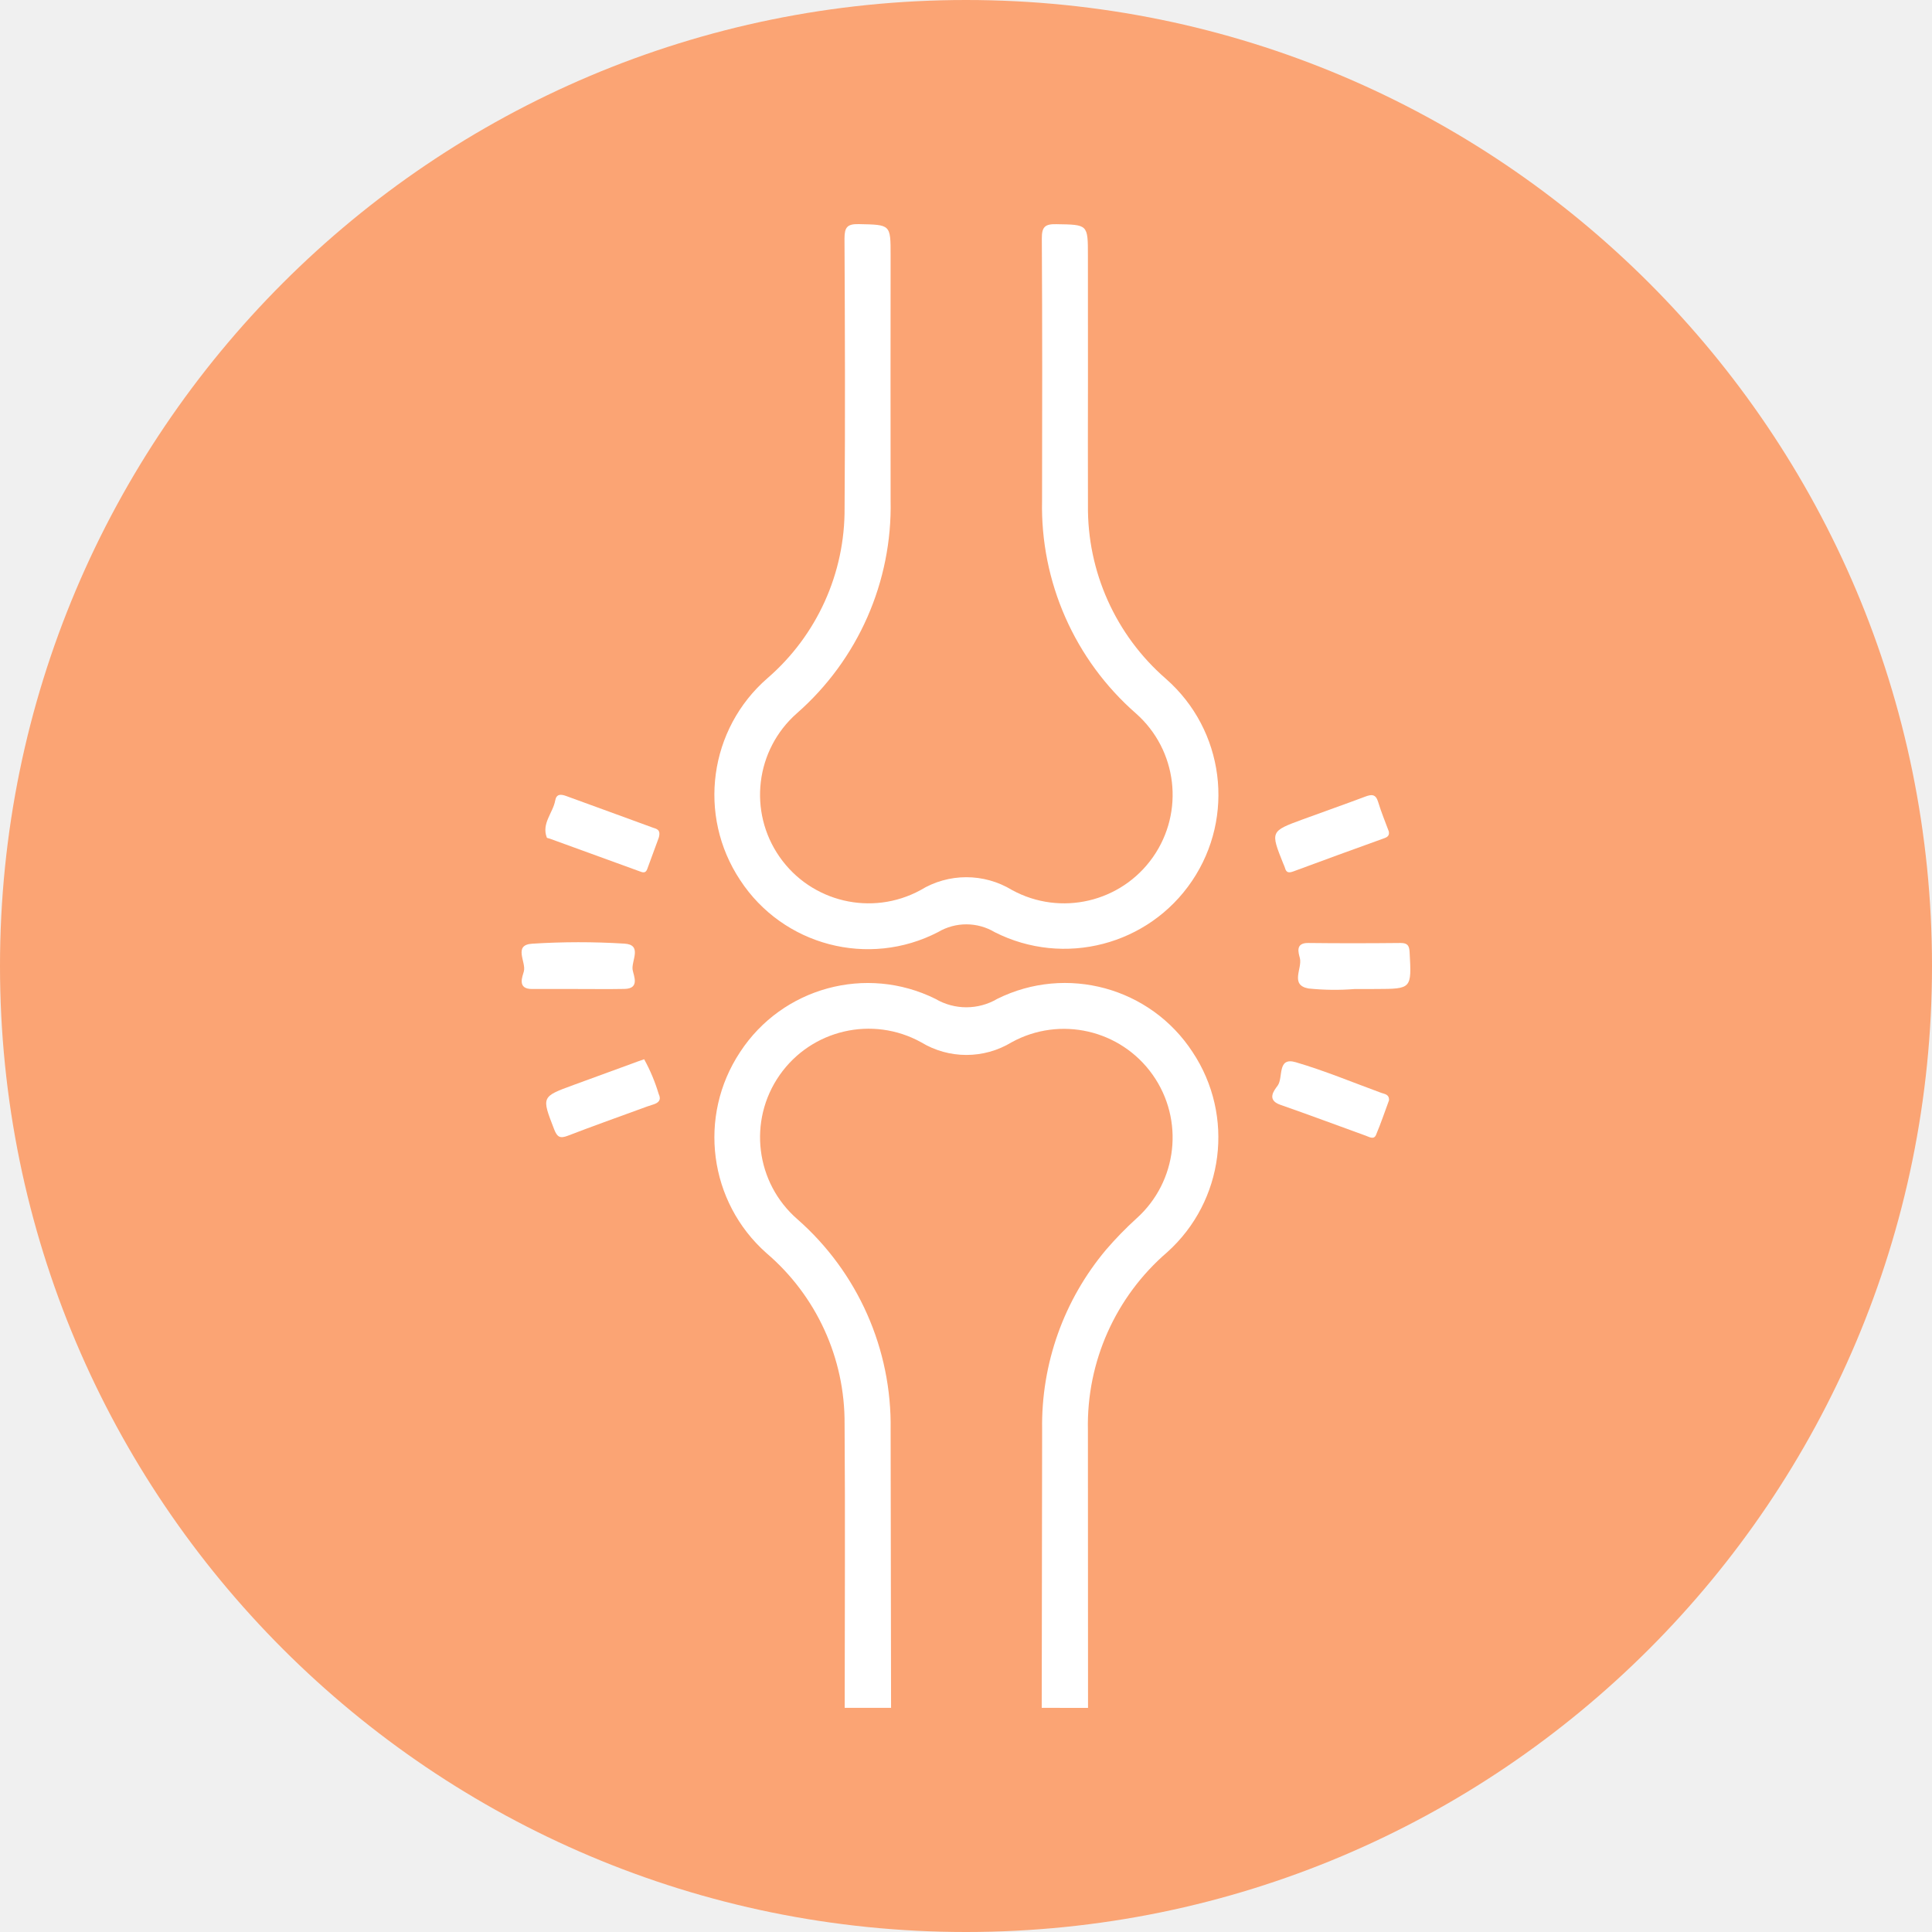
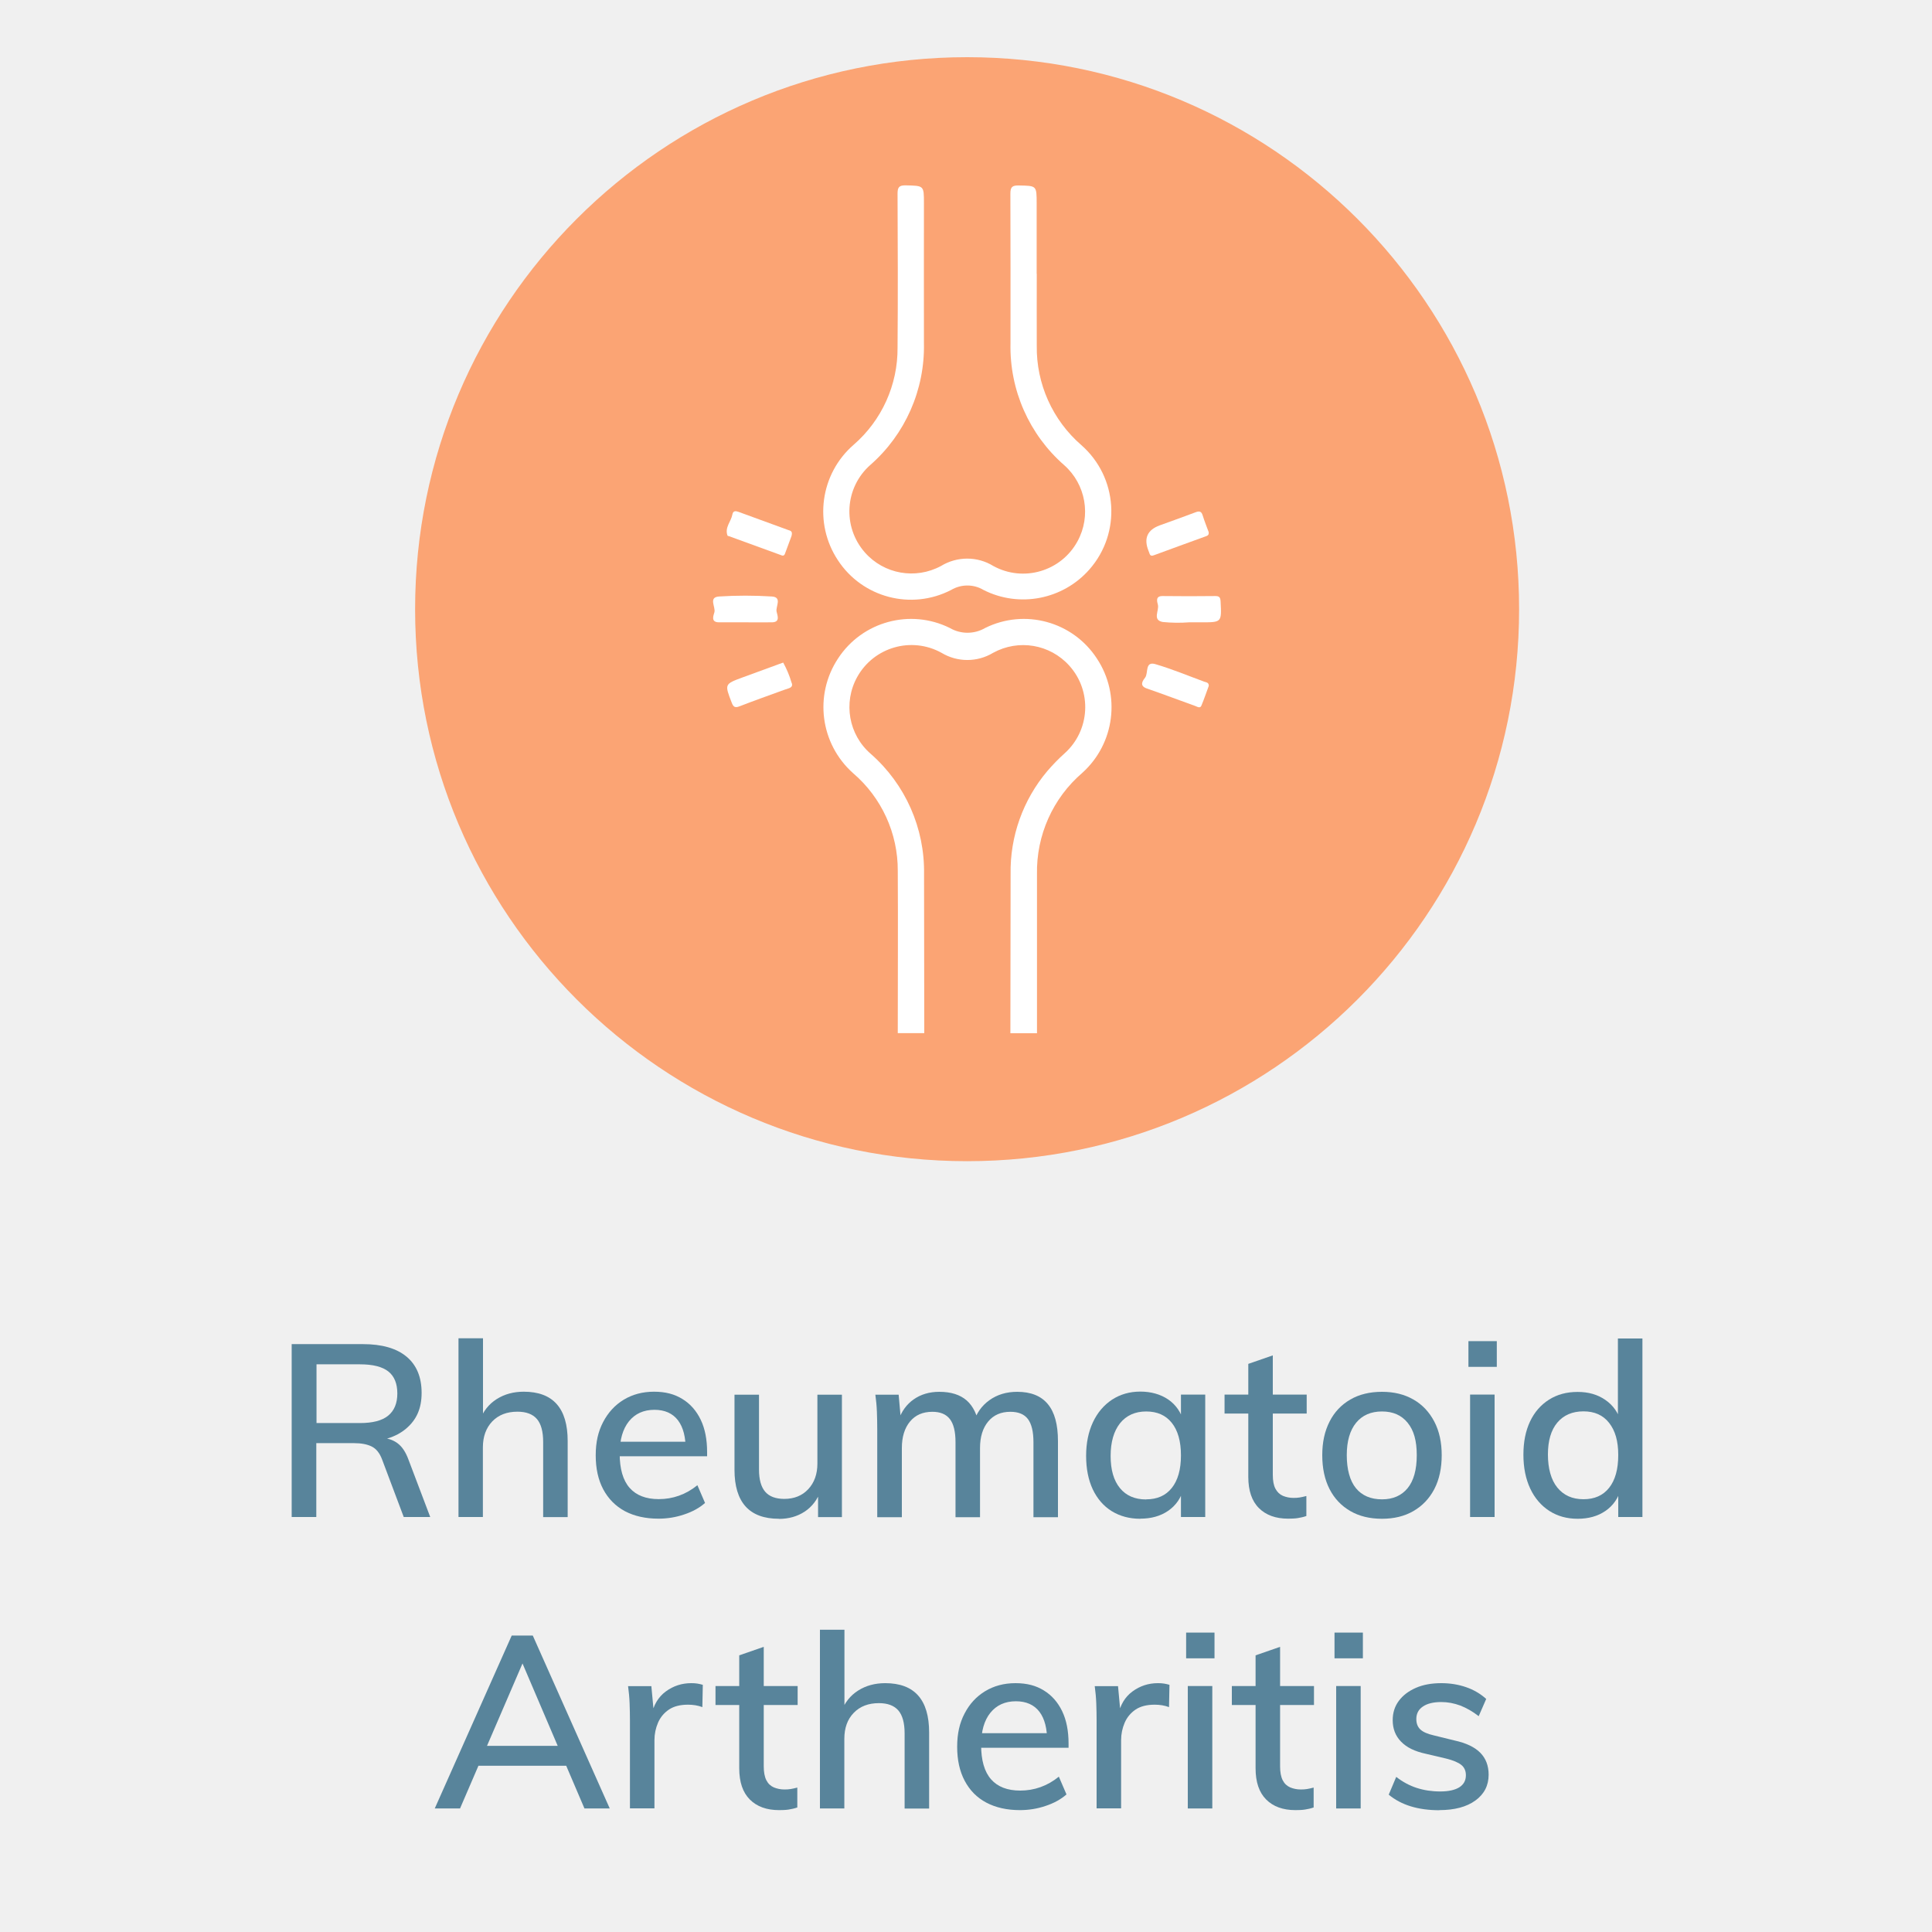
- <svg xmlns="http://www.w3.org/2000/svg" width="136" height="136" viewBox="0 0 136 136">
+ <svg xmlns="http://www.w3.org/2000/svg" id="Layer_2" data-name="Layer 2" viewBox="0 0 175 175">
  <defs>
    <style>
      .cls-1 {
+         fill: #fff;
+       }
+ 
+       .cls-2 {
        fill: #fba474;
      }

-       .cls-2 {
-         fill: #fff;
+       .cls-3 {
+         clip-path: url(#clippath);
+       }
+ 
+       .cls-4 {
+         fill: none;
+       }
+ 
+       .cls-5 {
+         fill: #58849b;
      }
    </style>
+     <clipPath id="clippath">
+       <rect class="cls-4" width="175" height="175" />
+     </clipPath>
  </defs>
-   <g id="Group_371" data-name="Group 371" transform="translate(-355.83 -350.319)">
-     <circle id="Ellipse_55" data-name="Ellipse 55" class="cls-1" cx="68" cy="68" r="68" transform="translate(355.83 350.319)" />
-     <g id="Group_370" data-name="Group 370" transform="translate(392.547 366.097)">
-       <path id="Path_297" data-name="Path 297" class="cls-2" d="M467.7,523.552q.015-9.789.028-19.579a19.193,19.193,0,0,1,4.512-12.683,24.833,24.833,0,0,1,2.131-2.189,7.65,7.65,0,0,0-8.791-12.4,6.133,6.133,0,0,1-6.368,0,7.642,7.642,0,0,0-8.705,12.461,19.3,19.3,0,0,1,6.556,14.812q.015,9.79.031,19.579h-3.264c0-6.658.043-13.317-.008-19.975a15.672,15.672,0,0,0-5.5-12.036,10.883,10.883,0,0,1-1.854-14.155,10.735,10.735,0,0,1,13.744-3.745,4.291,4.291,0,0,0,4.362,0,10.726,10.726,0,0,1,13.745,3.747,10.864,10.864,0,0,1-1.782,14.086,16.046,16.046,0,0,0-5.586,12.513q.009,9.783.008,19.567Z" transform="translate(-431.086 -419.109)" />
-       <path id="Path_298" data-name="Path 298" class="cls-2" d="M470.946,389.08c0,2.956-.014,5.913,0,8.869A15.939,15.939,0,0,0,476.44,410.2a10.848,10.848,0,0,1-12.051,17.833,3.9,3.9,0,0,0-3.992-.01,10.746,10.746,0,0,1-13.934-3.658,10.87,10.87,0,0,1,1.934-14.224,15.69,15.69,0,0,0,5.417-11.975c.048-6.32.025-12.642-.006-18.962,0-.788.187-1.034,1-1.017,2.25.048,2.247.007,2.246,2.214,0,5.743-.014,11.486,0,17.229a19.379,19.379,0,0,1-6.6,14.993,7.642,7.642,0,0,0,8.693,12.453,6.183,6.183,0,0,1,6.458-.01,7.641,7.641,0,0,0,8.719-12.434,19.348,19.348,0,0,1-6.609-14.988c.013-6.151.02-12.3-.016-18.452-.005-.821.237-1.018,1.024-1,2.22.038,2.22,0,2.22,2.223Q470.945,384.748,470.946,389.08Z" transform="translate(-431.078 -378.189)" />
-       <path id="Path_299" data-name="Path 299" class="cls-2" d="M424.571,470.767c-1.05,0-2.1-.005-3.15,0-1.072.006-.672-.879-.576-1.244.173-.659-.769-1.852.574-1.944a51.726,51.726,0,0,1,6.5-.006c1.29.075.481,1.214.581,1.839.067.418.535,1.33-.575,1.35S425.689,470.768,424.571,470.767Z" transform="translate(-420.685 -416.926)" />
-       <path id="Path_300" data-name="Path 300" class="cls-2" d="M521.2,470.811a17.815,17.815,0,0,1-3.245-.04c-1.321-.249-.414-1.414-.6-2.142-.1-.378-.331-1.071.584-1.06,2.168.026,4.337.022,6.505,0,.494,0,.611.183.637.651.14,2.579.153,2.578-2.356,2.588C522.221,470.813,521.713,470.811,521.2,470.811Z" transform="translate(-462.57 -416.967)" />
-       <path id="Path_301" data-name="Path 301" class="cls-2" d="M522.386,451.742c.061.34-.163.415-.4.5-2.1.76-4.206,1.518-6.3,2.3-.315.117-.518.125-.613-.243a2.454,2.454,0,0,0-.113-.283c-.916-2.287-.918-2.29,1.372-3.131,1.462-.537,2.934-1.051,4.392-1.6.46-.174.745-.178.91.379C521.847,450.371,522.136,451.061,522.386,451.742Z" transform="translate(-461.338 -408.986)" />
-       <path id="Path_302" data-name="Path 302" class="cls-2" d="M522.238,485.026c-.293.791-.573,1.627-.915,2.437-.149.353-.474.143-.712.057-2.008-.724-4.006-1.477-6.022-2.178-1-.348-.425-1.028-.19-1.35.413-.564-.054-2.034,1.269-1.649,2.045.6,4.022,1.424,6.027,2.159C521.935,484.589,522.26,484.6,522.238,485.026Z" transform="translate(-461.178 -423.349)" />
-       <path id="Path_303" data-name="Path 303" class="cls-2" d="M431.622,452.167l-.811,2.207c-.123.333-.341.228-.577.141q-3.151-1.152-6.306-2.293c-.064-.023-.17-.029-.186-.07-.38-1,.433-1.727.592-2.607.087-.478.405-.45.772-.316,2.036.746,4.077,1.48,6.112,2.231C431.444,451.543,431.794,451.575,431.622,452.167Z" transform="translate(-421.968 -408.973)" />
-       <path id="Path_304" data-name="Path 304" class="cls-2" d="M430.64,482.026a12.426,12.426,0,0,1,1.022,2.443c.2.415,0,.623-.385.742-.292.089-.579.192-.865.3-1.719.628-3.443,1.241-5.151,1.9-.537.206-.744.1-.957-.453-.89-2.3-.913-2.289,1.375-3.126q2.1-.769,4.2-1.535C430.071,482.22,430.264,482.156,430.64,482.026Z" transform="translate(-422.012 -423.239)" />
+   <g id="Layer_1-2" data-name="Layer 1">
+     <g class="cls-3">
+       <g>
+         <g>
+           <path class="cls-5" d="M26.42,137.41v-15.66h6.45c1.73,0,3.05,.38,3.96,1.14,.91,.76,1.36,1.86,1.36,3.28s-.47,2.44-1.4,3.23c-.93,.79-2.23,1.19-3.91,1.19l1.67-.33c.56,0,1.04,.16,1.46,.47s.75,.82,1,1.51l1.96,5.17h-2.4l-1.96-5.21c-.22-.59-.54-.98-.95-1.18-.41-.2-.94-.3-1.58-.3h-3.43v6.69h-2.24Zm2.24-8.51h3.94c1.16,0,2.01-.22,2.56-.67s.83-1.12,.83-2.01-.27-1.56-.81-1.99c-.54-.43-1.4-.65-2.57-.65h-3.94v5.32Z" />
+           <path class="cls-5" d="M41.53,137.41v-16.19h2.22v7.35l-.31,.13c.32-.87,.84-1.52,1.55-1.97,.71-.45,1.53-.67,2.45-.67,2.65,0,3.98,1.49,3.98,4.47v6.89h-2.22v-6.8c0-.95-.19-1.65-.57-2.09-.38-.44-.97-.66-1.76-.66-.95,0-1.71,.29-2.28,.88-.56,.59-.85,1.37-.85,2.35v6.31h-2.22Z" />
+           <path class="cls-5" d="M63.86,136.14c-.5,.44-1.13,.79-1.89,1.04-.76,.26-1.54,.38-2.33,.38-1.17,0-2.19-.23-3.04-.68-.85-.46-1.5-1.12-1.96-1.98-.46-.87-.68-1.89-.68-3.08s.22-2.15,.67-3.01,1.07-1.54,1.86-2.02c.79-.48,1.71-.73,2.75-.73s1.86,.22,2.57,.66c.72,.44,1.27,1.07,1.66,1.88,.39,.81,.58,1.79,.58,2.94v.37h-8.16l.02-1.32h6.84l-.64,.79c.01-1.19-.22-2.1-.7-2.73-.48-.63-1.2-.95-2.13-.95-.98,0-1.75,.35-2.31,1.04-.56,.7-.84,1.67-.84,2.92,0,1.39,.3,2.43,.9,3.11,.6,.68,1.48,1.02,2.64,1.02,.63,0,1.24-.1,1.83-.31,.59-.21,1.14-.52,1.67-.95l.68,1.58Z" />
+           <path class="cls-5" d="M70.55,137.57c-1.33,0-2.34-.37-3.01-1.11-.67-.74-1.01-1.85-1.01-3.33v-6.8h2.22v6.78c0,.91,.19,1.58,.56,2.01s.95,.65,1.73,.65c.89,0,1.62-.29,2.17-.88,.55-.59,.83-1.36,.83-2.33v-6.23h2.22v11.09h-2.16v-2.35l.26-.09c-.31,.85-.8,1.5-1.47,1.94-.67,.44-1.45,.66-2.33,.66Z" />
+           <path class="cls-5" d="M79.46,137.41v-7.96c0-.51-.01-1.03-.03-1.56-.02-.53-.07-1.05-.14-1.56h2.11l.2,2.24-.22,.09c.28-.82,.74-1.46,1.39-1.91,.64-.45,1.42-.68,2.31-.68,1.06,0,1.88,.26,2.48,.78,.59,.52,.98,1.32,1.15,2.41l-.53-.37c.25-.87,.73-1.55,1.44-2.06,.71-.51,1.55-.76,2.52-.76,1.23,0,2.16,.37,2.77,1.11,.62,.74,.92,1.86,.92,3.36v6.89h-2.22v-6.8c0-.95-.17-1.65-.5-2.09-.33-.44-.86-.66-1.59-.66-.85,0-1.52,.29-2.01,.88-.49,.59-.74,1.39-.74,2.4v6.27h-2.22v-6.8c0-.95-.17-1.65-.51-2.09-.34-.44-.87-.66-1.58-.66-.87,0-1.54,.29-2.03,.88-.49,.59-.74,1.39-.74,2.4v6.27h-2.22Z" />
+           <path class="cls-5" d="M103.29,137.57c-.98,0-1.84-.23-2.59-.69-.74-.46-1.31-1.12-1.72-1.98-.4-.86-.6-1.87-.6-3.03s.21-2.17,.62-3.05c.41-.87,.99-1.55,1.73-2.04,.74-.48,1.59-.73,2.56-.73s1.82,.24,2.52,.71c.7,.48,1.17,1.16,1.42,2.04l-.26,.18v-2.66h2.2v11.09h-2.2v-2.71l.26,.11c-.25,.88-.72,1.56-1.42,2.04-.7,.48-1.54,.71-2.52,.71Zm.53-1.76c1,0,1.77-.34,2.32-1.03s.83-1.67,.83-2.95-.28-2.26-.83-2.95c-.55-.69-1.32-1.03-2.32-1.03s-1.8,.36-2.37,1.07c-.56,.71-.85,1.7-.85,2.96s.28,2.23,.85,2.92c.56,.68,1.35,1.02,2.37,1.02Z" />
+           <path class="cls-5" d="M110.92,128.04v-1.72h7.44v1.72h-7.44Zm7.41,7.48v1.8c-.26,.09-.53,.15-.79,.19-.26,.04-.55,.05-.86,.05-1.13,0-2.01-.32-2.65-.96s-.96-1.58-.96-2.83v-10.23l2.22-.77v10.82c0,.54,.08,.96,.24,1.26,.16,.3,.38,.51,.67,.64,.29,.12,.61,.19,.96,.19,.21,0,.4-.01,.57-.04s.37-.07,.59-.13Z" />
+           <path class="cls-5" d="M125.18,137.57c-1.1,0-2.06-.23-2.87-.7-.81-.47-1.44-1.13-1.88-1.99-.44-.86-.66-1.88-.66-3.07s.22-2.17,.66-3.04c.44-.87,1.07-1.53,1.88-2,.81-.47,1.77-.7,2.87-.7s2.03,.23,2.85,.7,1.44,1.14,1.89,2,.67,1.88,.67,3.04-.22,2.21-.67,3.07c-.45,.86-1.08,1.52-1.89,1.99-.81,.47-1.76,.7-2.85,.7Zm0-1.76c1,0,1.77-.34,2.32-1.01,.55-.67,.83-1.67,.83-2.99s-.27-2.26-.83-2.94c-.55-.68-1.32-1.02-2.32-1.02s-1.78,.34-2.34,1.02-.85,1.66-.85,2.94,.28,2.32,.83,2.99c.55,.67,1.34,1.01,2.37,1.01Z" />
+           <path class="cls-5" d="M133.01,121.48h2.57v2.33h-2.57v-2.33Zm.15,15.93v-11.09h2.22v11.09h-2.22Z" />
+           <path class="cls-5" d="M148.78,137.41h-2.2v-2.9l.26,.31c-.25,.88-.72,1.56-1.42,2.04-.7,.48-1.54,.71-2.52,.71s-1.82-.24-2.56-.71c-.74-.48-1.32-1.15-1.73-2.02-.41-.87-.62-1.9-.62-3.07s.2-2.16,.6-3.01,.98-1.51,1.72-1.98c.74-.47,1.6-.7,2.59-.7s1.82,.24,2.52,.73c.7,.48,1.17,1.16,1.42,2.02l-.29,.26v-7.85h2.22v16.19Zm-5.35-1.61c1,0,1.77-.34,2.32-1.03s.83-1.68,.83-2.97-.28-2.22-.83-2.92c-.55-.7-1.32-1.04-2.32-1.04s-1.8,.34-2.37,1.02-.85,1.65-.85,2.89,.28,2.29,.85,2.99,1.35,1.06,2.37,1.06Z" />
+           <path class="cls-5" d="M41.69,163.81h-2.31l6.97-15.66h1.91l6.97,15.66h-2.29l-5.96-13.95h.7l-6.01,13.95Zm.7-3.87l.84-1.8h8.12l.81,1.8h-9.77Z" />
+           <path class="cls-5" d="M57.06,163.81v-7.96c0-.51-.01-1.03-.03-1.56-.02-.53-.07-1.05-.14-1.56h2.11l.26,2.79-.26-.11c.19-.97,.63-1.7,1.31-2.2,.68-.5,1.45-.75,2.3-.75,.21,0,.4,.01,.57,.04,.18,.03,.34,.07,.48,.11l-.04,2.02c-.4-.15-.83-.22-1.3-.22-.72,0-1.3,.15-1.74,.45s-.77,.7-.98,1.19c-.21,.49-.32,1.02-.32,1.57v6.18h-2.22Z" />
+           <path class="cls-5" d="M64.81,154.44v-1.72h7.44v1.72h-7.44Zm7.41,7.48v1.8c-.26,.09-.53,.15-.79,.19-.26,.04-.55,.05-.86,.05-1.13,0-2.01-.32-2.65-.96-.64-.64-.96-1.58-.96-2.83v-10.23l2.22-.77v10.82c0,.54,.08,.96,.24,1.27s.38,.51,.67,.64c.29,.12,.61,.19,.96,.19,.21,0,.4-.01,.57-.04s.37-.07,.59-.13Z" />
+           <path class="cls-5" d="M74.27,163.81v-16.19h2.22v7.35l-.31,.13c.32-.87,.84-1.52,1.55-1.97,.71-.45,1.53-.67,2.45-.67,2.65,0,3.98,1.49,3.98,4.47v6.89h-2.22v-6.8c0-.95-.19-1.65-.57-2.09-.38-.44-.97-.66-1.76-.66-.95,0-1.71,.29-2.28,.88s-.85,1.37-.85,2.35v6.31h-2.22Z" />
+           <path class="cls-5" d="M96.6,162.54c-.5,.44-1.13,.79-1.89,1.04-.76,.26-1.54,.38-2.33,.38-1.17,0-2.19-.23-3.04-.68-.85-.45-1.5-1.11-1.96-1.98-.46-.87-.68-1.89-.68-3.08s.22-2.15,.67-3.01c.45-.87,1.07-1.54,1.86-2.02,.79-.48,1.71-.73,2.75-.73s1.86,.22,2.57,.66c.72,.44,1.27,1.07,1.66,1.88,.39,.81,.58,1.79,.58,2.94v.37h-8.16l.02-1.32h6.84l-.64,.79c.01-1.19-.22-2.1-.7-2.73-.48-.63-1.2-.95-2.13-.95-.98,0-1.75,.35-2.31,1.04s-.84,1.67-.84,2.92c0,1.39,.3,2.43,.9,3.11,.6,.68,1.48,1.02,2.64,1.02,.63,0,1.24-.1,1.83-.31,.59-.21,1.14-.52,1.67-.95l.68,1.58Z" />
+           <path class="cls-5" d="M99.33,163.81v-7.96c0-.51-.01-1.03-.03-1.56-.02-.53-.07-1.05-.14-1.56h2.11l.26,2.79-.26-.11c.19-.97,.63-1.7,1.31-2.2,.68-.5,1.45-.75,2.3-.75,.21,0,.4,.01,.57,.04,.18,.03,.34,.07,.48,.11l-.04,2.02c-.4-.15-.83-.22-1.3-.22-.72,0-1.3,.15-1.74,.45s-.77,.7-.98,1.19c-.21,.49-.32,1.02-.32,1.57v6.18h-2.22Z" />
+           <path class="cls-5" d="M107.44,147.88h2.57v2.33h-2.57v-2.33Zm.15,15.93v-11.09h2.22v11.09h-2.22Z" />
+           <path class="cls-5" d="M111.58,154.44v-1.72h7.44v1.72h-7.44Zm7.41,7.48v1.8c-.26,.09-.53,.15-.79,.19-.26,.04-.55,.05-.86,.05-1.13,0-2.01-.32-2.65-.96-.64-.64-.96-1.58-.96-2.83v-10.23l2.22-.77v10.82c0,.54,.08,.96,.24,1.27s.38,.51,.67,.64c.29,.12,.61,.19,.96,.19,.21,0,.4-.01,.57-.04s.37-.07,.59-.13Z" />
+           <path class="cls-5" d="M120.88,147.88h2.57v2.33h-2.57v-2.33Zm.15,15.93v-11.09h2.22v11.09h-2.22Z" />
+           <path class="cls-5" d="M130.39,163.97c-1.94,0-3.47-.47-4.6-1.41l.68-1.61c.59,.46,1.21,.79,1.86,1,.65,.21,1.36,.32,2.12,.32s1.34-.13,1.74-.38c.4-.26,.59-.62,.59-1.09,0-.4-.14-.71-.41-.93s-.73-.42-1.38-.58l-1.87-.44c-.97-.21-1.71-.57-2.21-1.09-.51-.52-.76-1.17-.76-1.95,0-.66,.18-1.24,.55-1.74,.37-.5,.88-.89,1.54-1.18,.66-.29,1.43-.43,2.31-.43,.79,0,1.54,.12,2.24,.36s1.31,.6,1.83,1.07l-.68,1.56c-.54-.42-1.1-.74-1.66-.96-.57-.21-1.14-.32-1.73-.32-.72,0-1.28,.14-1.67,.41-.4,.27-.59,.65-.59,1.13,0,.4,.12,.71,.36,.94,.24,.23,.65,.41,1.22,.54l1.87,.46c1.07,.23,1.85,.61,2.35,1.12s.75,1.17,.75,1.98c0,.98-.4,1.76-1.2,2.34-.8,.58-1.89,.87-3.27,.87Z" />
+         </g>
+         <g id="Group_371" data-name="Group 371">
+           <circle id="Ellipse_55" data-name="Ellipse 55" class="cls-2" cx="87.6" cy="55.18" r="50" />
+           <g id="Group_370" data-name="Group 370">
+             <path id="Path_297" data-name="Path 297" class="cls-1" d="M91.52,93.58c0-4.8,.01-9.6,.02-14.4-.06-3.41,1.12-6.72,3.32-9.33,.49-.57,1.01-1.11,1.57-1.61,2.31-2.07,2.51-5.63,.43-7.94-1.75-1.95-4.6-2.43-6.9-1.17-1.44,.87-3.24,.87-4.68,0-2.72-1.5-6.13-.52-7.64,2.2-1.28,2.32-.77,5.23,1.24,6.96,3.13,2.75,4.89,6.73,4.82,10.89,0,4.8,.01,9.6,.02,14.4h-2.4c0-4.9,.03-9.79,0-14.69,.02-3.4-1.46-6.64-4.04-8.85-2.98-2.65-3.57-7.08-1.36-10.41,2.19-3.34,6.53-4.52,10.11-2.75,.99,.58,2.22,.58,3.21,0,3.58-1.77,7.92-.59,10.11,2.76,2.19,3.3,1.63,7.71-1.31,10.36-2.68,2.3-4.18,5.67-4.11,9.2,0,4.8,0,9.59,0,14.39h-2.4Z" />
+             <path id="Path_298" data-name="Path 298" class="cls-1" d="M93.91,24.79c0,2.17-.01,4.35,0,6.52-.05,3.45,1.43,6.75,4.04,9.01,3.31,2.91,3.64,7.95,.73,11.26-2.4,2.73-6.35,3.5-9.59,1.86-.9-.54-2.03-.54-2.94,0-3.6,1.86-8.03,.7-10.25-2.69-2.22-3.35-1.61-7.83,1.42-10.46,2.55-2.21,4.01-5.43,3.98-8.81,.04-4.65,.02-9.3,0-13.94,0-.58,.14-.76,.74-.75,1.65,.04,1.65,0,1.65,1.63,0,4.22-.01,8.45,0,12.67,.09,4.21-1.69,8.25-4.85,11.02-2.33,2.05-2.55,5.6-.5,7.93,1.73,1.97,4.59,2.47,6.89,1.23,1.46-.89,3.29-.9,4.75,0,2.72,1.49,6.14,.48,7.62-2.24,1.26-2.3,.75-5.17-1.21-6.9-3.17-2.77-4.95-6.81-4.86-11.02,0-4.52,.01-9.04-.01-13.57,0-.6,.17-.75,.75-.74,1.63,.03,1.63,0,1.63,1.63,0,2.12,0,4.25,0,6.37Z" />
+             <path id="Path_299" data-name="Path 299" class="cls-1" d="M67.45,56.37c-.77,0-1.54,0-2.32,0-.79,0-.49-.65-.42-.91,.13-.48-.57-1.36,.42-1.43,1.59-.1,3.19-.1,4.78,0,.95,.06,.35,.89,.43,1.35,.05,.31,.39,.98-.42,.99s-1.64,0-2.47,0Z" />
+             <path id="Path_300" data-name="Path 300" class="cls-1" d="M107.71,56.37c-.79,.06-1.59,.05-2.39-.03-.97-.18-.3-1.04-.44-1.57-.07-.28-.24-.79,.43-.78,1.59,.02,3.19,.02,4.78,0,.36,0,.45,.13,.47,.48,.1,1.9,.11,1.9-1.73,1.9-.37,0-.74,0-1.12,0Z" />
+             <path id="Path_301" data-name="Path 301" class="cls-1" d="M109.48,48.22c.04,.25-.12,.31-.29,.37-1.54,.56-3.09,1.12-4.63,1.69-.23,.09-.38,.09-.45-.18-.02-.07-.05-.14-.08-.21q-.67-1.68,1.01-2.3c1.07-.39,2.16-.77,3.23-1.18,.34-.13,.55-.13,.67,.28,.16,.52,.37,1.03,.55,1.53Z" />
+             <path id="Path_302" data-name="Path 302" class="cls-1" d="M109.49,62.13c-.22,.58-.42,1.2-.67,1.79-.11,.26-.35,.11-.52,.04-1.48-.53-2.95-1.09-4.43-1.6-.74-.26-.31-.76-.14-.99,.3-.41-.04-1.5,.93-1.21,1.5,.44,2.96,1.05,4.43,1.59,.18,.06,.42,.07,.4,.39Z" />
+             <path id="Path_303" data-name="Path 303" class="cls-1" d="M71.7,48.54l-.6,1.62c-.09,.24-.25,.17-.42,.1-1.54-.56-3.09-1.13-4.64-1.69-.05-.02-.13-.02-.14-.05-.28-.74,.32-1.27,.44-1.92,.06-.35,.3-.33,.57-.23,1.5,.55,3,1.09,4.49,1.64,.17,.06,.42,.08,.3,.52Z" />
+             <path id="Path_304" data-name="Path 304" class="cls-1" d="M70.94,60.01c.31,.57,.57,1.17,.75,1.8,.15,.31,0,.46-.28,.55-.21,.07-.43,.14-.64,.22-1.26,.46-2.53,.91-3.79,1.4-.39,.15-.55,.07-.7-.33-.65-1.69-.67-1.68,1.01-2.3,1.03-.38,2.06-.75,3.09-1.13,.14-.06,.28-.1,.56-.2Z" />
+           </g>
+         </g>
+       </g>
    </g>
  </g>
</svg>
